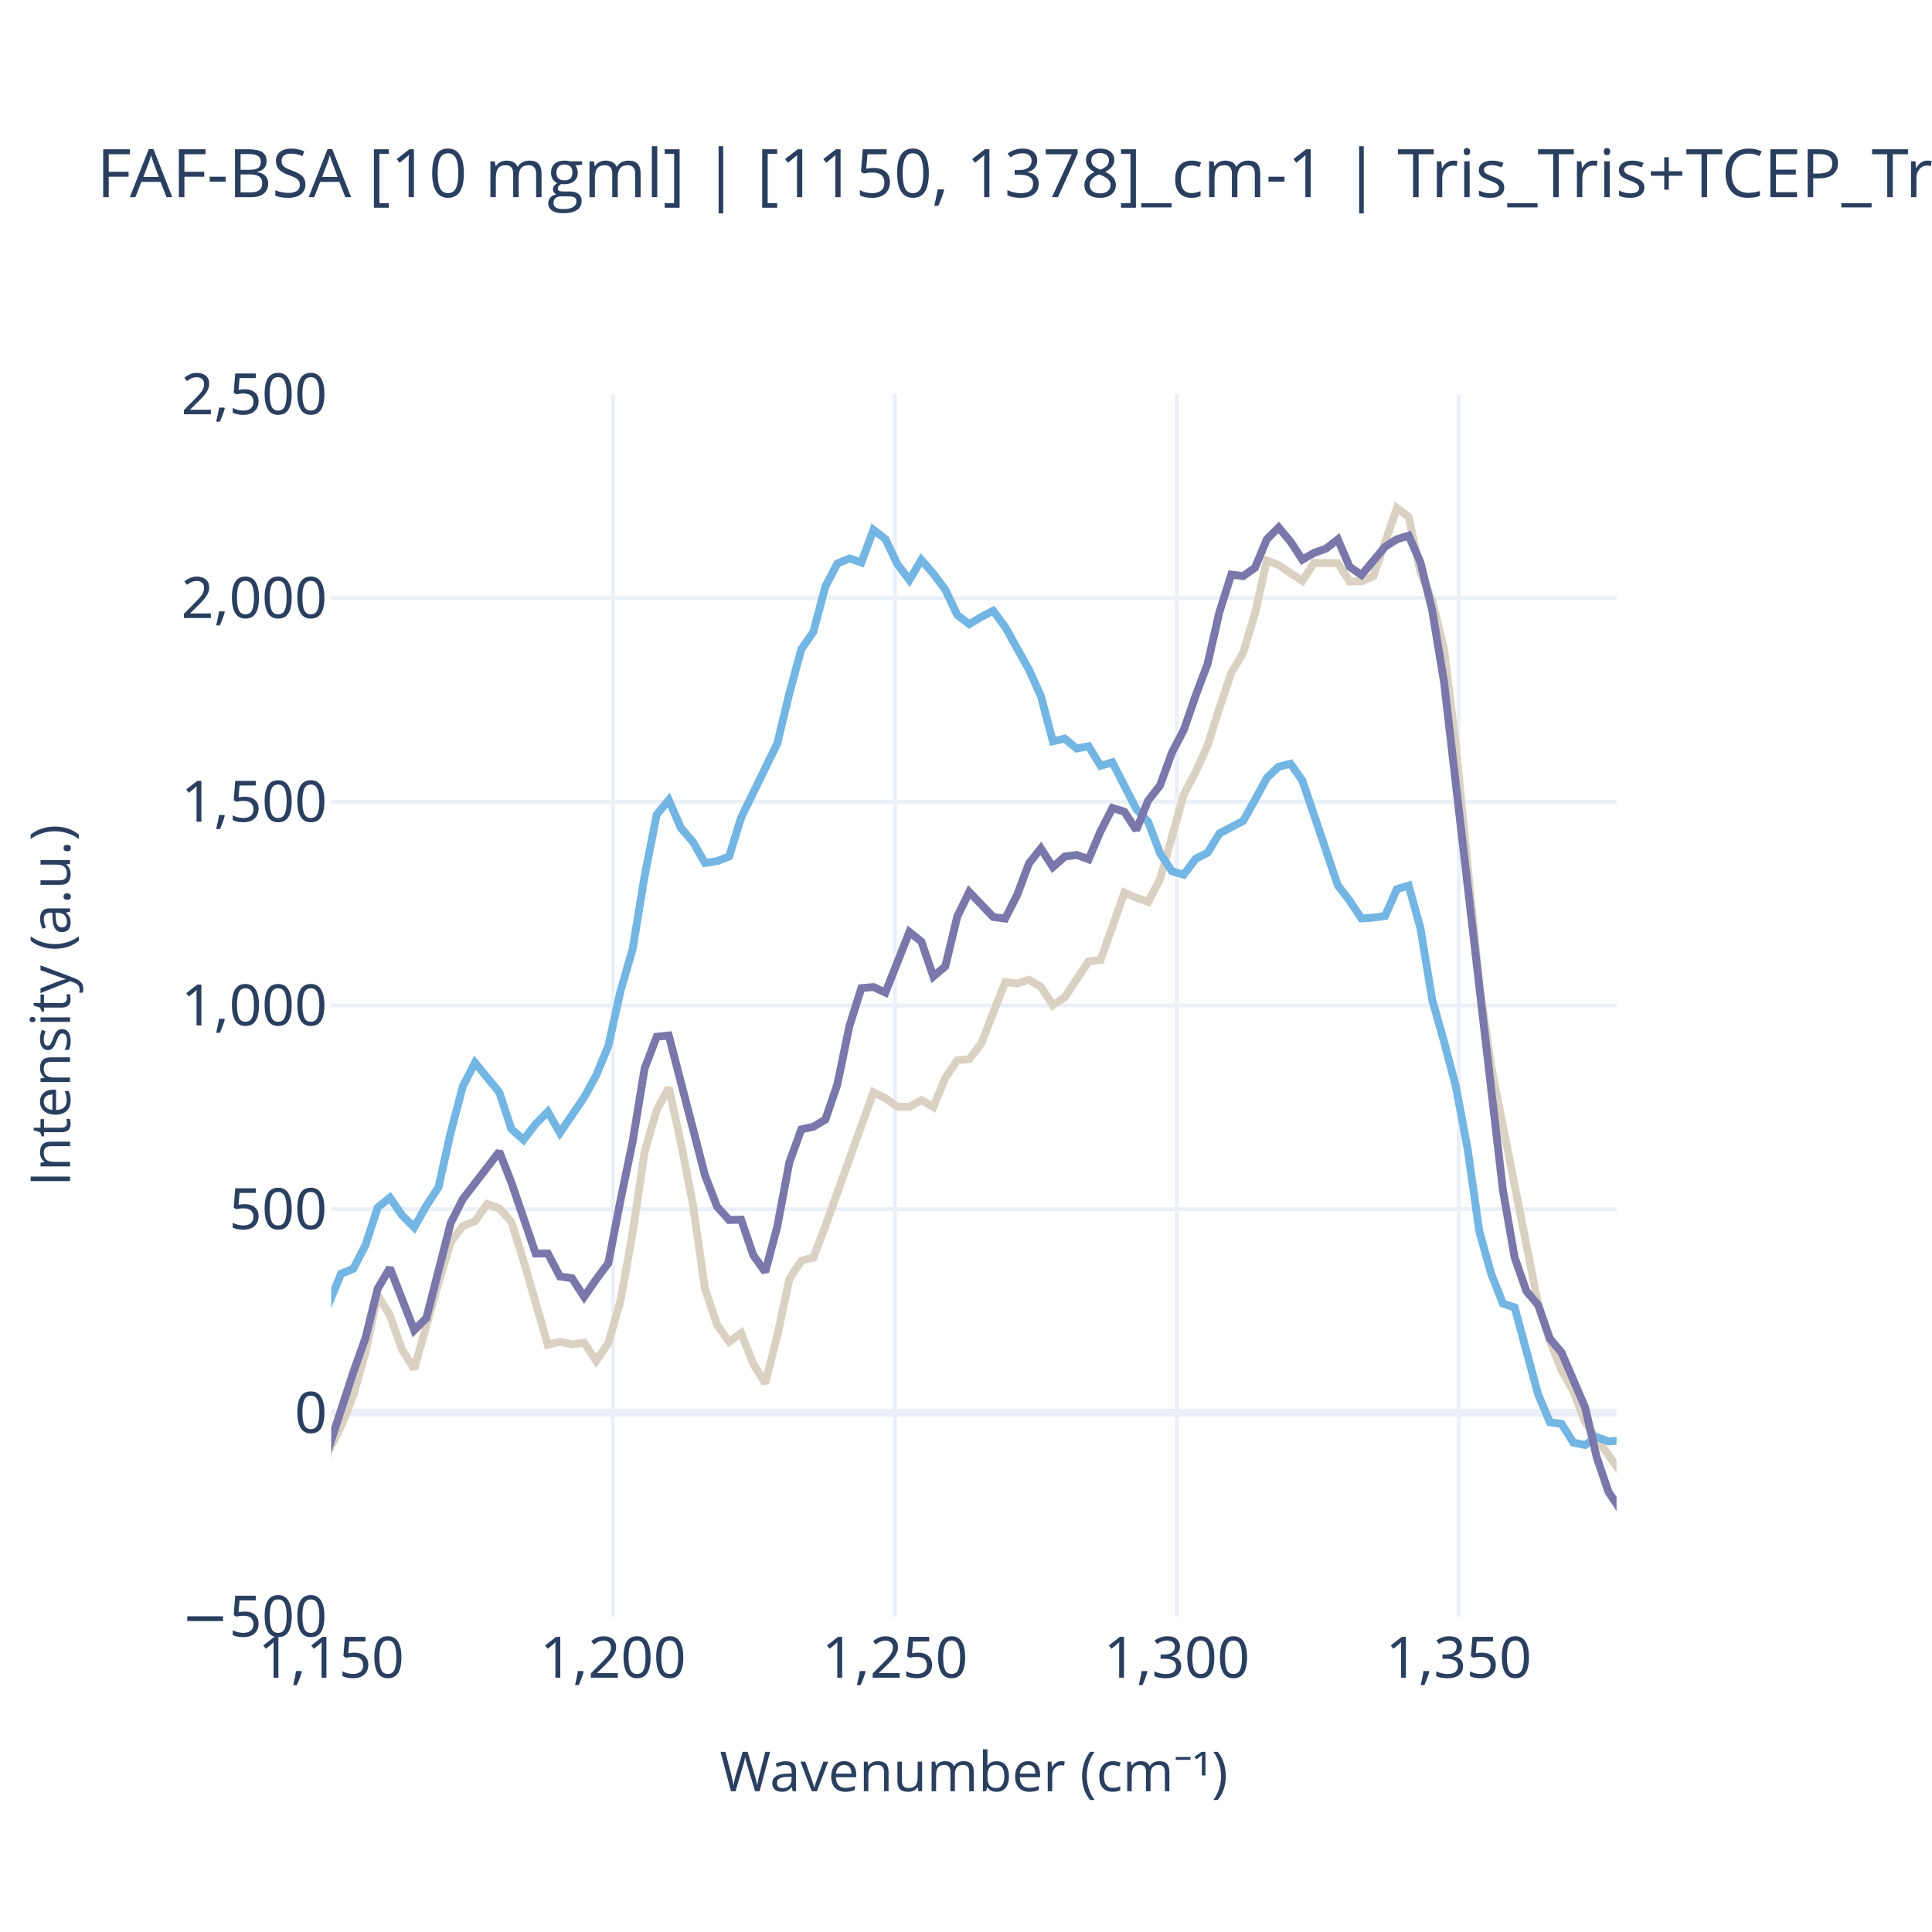
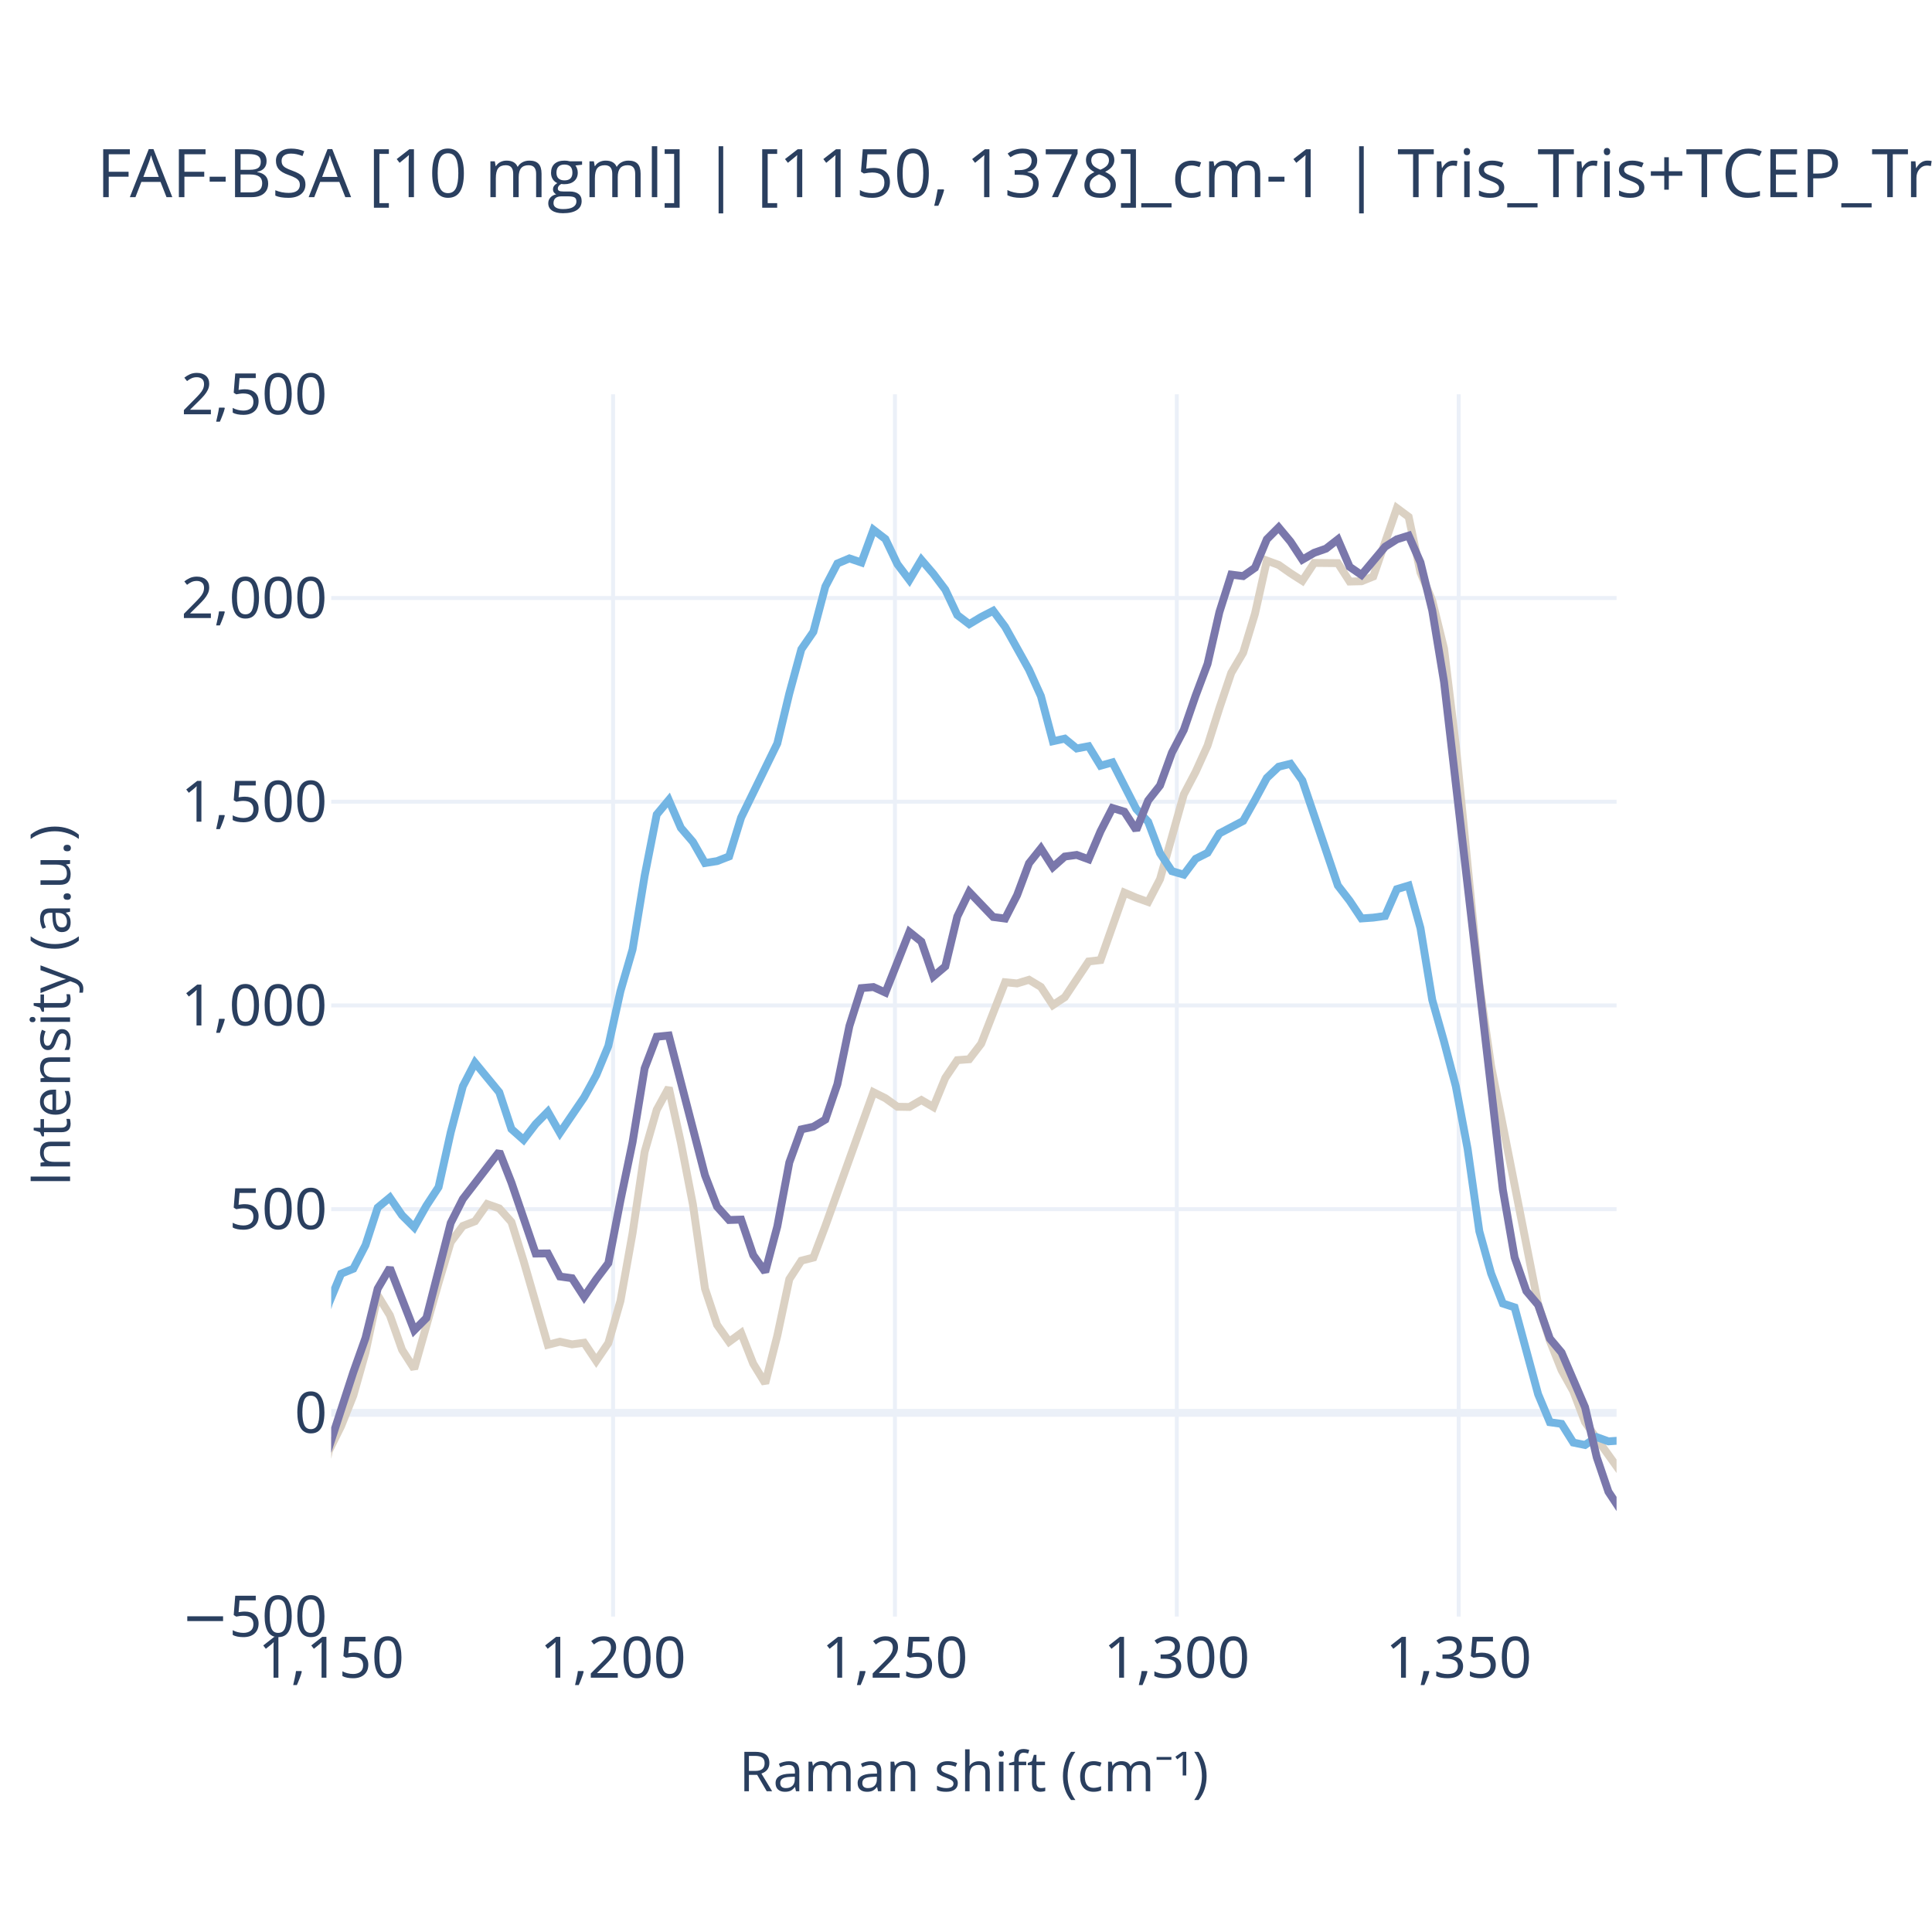
<svg xmlns="http://www.w3.org/2000/svg" class="main-svg" width="490" height="490" style="" viewBox="0 0 490 490">
  <rect x="0" y="0" width="490" height="490" style="fill: rgb(255, 255, 255); fill-opacity: 1;" />
-   <defs id="defs-f46526">
+   <defs id="defs-7452b2">
    <g class="clips">
-       <clipPath id="clipf46526xyplot" class="plotclip">
+       <clipPath id="clip7452b2xyplot" class="plotclip">
        <rect width="326" height="310" />
      </clipPath>
-       <clipPath class="axesclip" id="clipf46526x">
+       <clipPath class="axesclip" id="clip7452b2x">
        <rect x="84" y="0" width="326" height="490" />
      </clipPath>
-       <clipPath class="axesclip" id="clipf46526y">
+       <clipPath class="axesclip" id="clip7452b2y">
        <rect x="0" y="100" width="490" height="310" />
      </clipPath>
-       <clipPath class="axesclip" id="clipf46526xy">
+       <clipPath class="axesclip" id="clip7452b2xy">
        <rect x="84" y="100" width="326" height="310" />
      </clipPath>
    </g>
    <g class="gradients" />
    <g class="patterns" />
  </defs>
  <g class="bglayer" />
  <g class="layer-below">
    <g class="imagelayer" />
    <g class="shapelayer" />
  </g>
  <g class="cartesianlayer">
    <g class="subplot xy">
      <g class="layer-subplot">
        <g class="shapelayer" />
        <g class="imagelayer" />
      </g>
      <g class="minor-gridlayer">
        <g class="x" />
        <g class="y" />
      </g>
      <g class="gridlayer">
        <g class="x">
          <path class="xgrid crisp" transform="translate(155.49,0)" d="M0,100v310" style="stroke: rgb(235, 240, 248); stroke-opacity: 1; stroke-width: 1px;" />
          <path class="xgrid crisp" transform="translate(226.98,0)" d="M0,100v310" style="stroke: rgb(235, 240, 248); stroke-opacity: 1; stroke-width: 1px;" />
          <path class="xgrid crisp" transform="translate(298.47,0)" d="M0,100v310" style="stroke: rgb(235, 240, 248); stroke-opacity: 1; stroke-width: 1px;" />
          <path class="xgrid crisp" transform="translate(369.96,0)" d="M0,100v310" style="stroke: rgb(235, 240, 248); stroke-opacity: 1; stroke-width: 1px;" />
        </g>
        <g class="y">
          <path class="ygrid crisp" transform="translate(0,306.67)" d="M84,0h326" style="stroke: rgb(235, 240, 248); stroke-opacity: 1; stroke-width: 1px;" />
          <path class="ygrid crisp" transform="translate(0,255)" d="M84,0h326" style="stroke: rgb(235, 240, 248); stroke-opacity: 1; stroke-width: 1px;" />
          <path class="ygrid crisp" transform="translate(0,203.33)" d="M84,0h326" style="stroke: rgb(235, 240, 248); stroke-opacity: 1; stroke-width: 1px;" />
          <path class="ygrid crisp" transform="translate(0,151.67)" d="M84,0h326" style="stroke: rgb(235, 240, 248); stroke-opacity: 1; stroke-width: 1px;" />
        </g>
      </g>
      <g class="zerolinelayer">
        <path class="yzl zl crisp" transform="translate(0,358.33)" d="M84,0h326" style="stroke: rgb(235, 240, 248); stroke-opacity: 1; stroke-width: 2px;" />
      </g>
      <g class="layer-between">
        <g class="shapelayer" />
        <g class="imagelayer" />
      </g>
      <path class="xlines-below" />
      <path class="ylines-below" />
      <g class="overlines-below" />
      <g class="xaxislayer-below" />
      <g class="yaxislayer-below" />
      <g class="overaxes-below" />
      <g class="overplot">
-         <g class="xy" transform="translate(84,100)" clip-path="url(#clipf46526xyplot)">
+         <g class="xy" transform="translate(84,100)" clip-path="url(#clip7452b2xyplot)">
          <g class="scatterlayer mlayer">
-             <g class="trace scatter trace8e2bad" style="stroke-miterlimit: 2; opacity: 1;">
+             <g class="trace scatter trace32ef71" style="stroke-miterlimit: 2; opacity: 1;">
              <g class="fills" />
              <g class="errorbars" />
              <g class="lines">
                <path class="js-line" d="M-1143.54,267.71L-1108.97,211.95L-1105.51,210.93L-1050.41,218.5L-1046.97,225.91L-998.97,266.58L-995.55,259.1L-992.13,256.86L-971.62,257.25L-968.21,262.41L-964.8,260.18L-940.93,260.42L-937.53,253.09L-934.12,241.34L-917.12,201.01L-906.93,211.1L-903.53,216.51L-879.8,240.72L-876.41,232.01L-873.02,230.96L-852.73,231.51L-849.35,227.45L-845.97,225.37L-832.47,213.53L-825.72,227.5L-822.35,232.78L-805.51,220.33L-802.15,229.99L-798.78,235.54L-781.98,256.06L-778.62,247.15L-775.26,241.48L-765.2,256.21L-751.79,222.87L-748.45,227.31L-745.1,236.54L-728.37,209.71L-725.03,195.72L-701.67,209.36L-698.34,201.11L-695.01,197.05L-688.35,206.68L-681.69,190.75L-678.36,191.81L-661.74,220.89L-655.1,218.92L-651.78,216.19L-621.97,216.52L-618.66,212.9L-595.53,198.73L-592.23,205.2L-588.93,208.03L-585.63,201.62L-582.34,193.63L-536.3,260L-533.02,259.42L-513.36,272.86L-510.09,264.68L-506.81,266.62L-503.54,256.15L-500.27,254.95L-483.94,249.39L-480.68,239.26L-457.87,168.87L-451.36,176.48L-448.1,187.24L-441.6,198.49L-438.35,190.61L-435.11,177.63L-425.37,139.02L-422.12,142.26L-418.88,159.08L-399.45,199.42L-396.21,204.4L-354.26,143.07L-351.04,145.17L-338.17,187.15L-334.96,185.59L-331.74,177.9L-322.11,146.18L-318.9,134.2L-296.47,39.55L-293.27,38.66L-277.29,100.73L-274.09,100.02L-270.9,98.04L-267.71,98.14L-264.52,111.58L-248.59,174.73L-245.41,184.22L-219.98,229.99L-216.81,215.95L-207.29,46.81L-204.13,81.44L-191.46,249.77L-188.3,254.85L-185.14,257.54L-181.98,251.37L-178.82,250.71L-175.66,244.97L-166.19,227.6L-163.03,230.27L-159.88,239.65L-156.73,246.66L-153.58,244.11L-150.43,242.2L-144.13,248.95L-140.99,243.41L-134.7,236.99L-131.56,238.42L-125.27,248.74L-122.13,259.34L-112.72,264.83L-109.59,258.84L-103.32,246.11L-100.19,248.19L-93.93,233.82L-90.8,229.15L-84.55,234.54L-81.42,238.86L-78.3,235.37L-75.18,223.47L-72.06,214.12L-68.94,212.47L-65.82,214.15L-62.7,210.16L-56.47,211.21L-53.35,217.93L-47.13,227.35L-44.02,225.17L-34.69,193.75L-31.58,191.94L-28.48,195.82L-25.37,211.67L-19.17,256.38L-16.07,274.49L-12.97,285.4L-9.87,292.06L-6.77,288.63L-3.67,282.33L-0.58,267.94L2.51,261.71L5.61,253.94L8.7,243.01L11.79,228.52L14.88,233.59L17.97,242.33L21.05,247.15L27.23,225.34L30.31,215.03L33.39,210.93L36.47,209.74L39.55,205.39L42.63,206.47L45.71,209.92L48.79,219.8L54.94,241.07L58.01,240.29L61.08,240.96L64.15,240.55L67.22,245.15L70.29,240.63L73.36,229.95L76.43,212.78L79.49,192.15L82.56,181.46L85.62,175.88L88.68,189.76L91.74,205.5L94.8,226.82L97.86,235.99L100.92,240.31L103.97,238.08L107.03,245.85L110.08,250.83L113.14,238.77L116.19,224.43L119.24,219.74L122.29,218.95L125.33,210.95L137.52,177.01L140.56,178.53L143.6,180.7L146.64,180.75L149.68,179L152.72,180.77L155.75,173.38L158.79,168.88L161.82,168.65L164.85,164.7L170.92,149.12L173.95,149.42L176.98,148.5L180,150.31L183.03,154.92L186.05,152.92L192.1,143.85L195.12,143.5L201.16,126.39L204.18,127.68L207.2,128.76L210.21,122.97L216.24,101.48L219.25,95.74L222.26,89.1L225.27,79.59L228.28,70.65L231.29,65.54L234.29,55.65L237.3,42.18L240.3,43.28L243.31,45.39L246.31,47.31L249.31,42.77L255.31,42.83L258.3,47.49L261.3,47.42L264.29,46.22L270.28,28.87L273.27,31.09L276.26,45.19L279.25,52.32L282.24,64.49L285.22,89.02L291.19,149.55L294.18,170.38L306.1,230.75L309.08,240.07L312.05,247.52L315.03,252.86L318,260.66L320.97,264.88L329.88,277.3L332.85,268.76L338.78,264.15L341.75,260.57L344.71,246.66L347.67,239.69L356.55,208.31L359.51,202.4L362.47,196.52L365.42,195.22L368.37,190.28L371.33,190.38L374.28,191.38L377.23,187.94L383.13,177.85L386.07,176L389.02,171.23L391.96,171.26L394.91,168.2L397.85,172.56L400.79,172.23L403.73,160.64L409.61,123.79L412.54,93.08L424.28,-36.61L427.21,-50.22L430.14,-50.7L433.06,-46.4L438.92,-12.69L441.84,9.61L453.53,93.48L456.45,118.82L473.93,227.8L476.84,234.4L485.57,261.73L488.47,260.82L500.08,249.69L502.98,252.84L517.47,264.73L520.36,264.75L529.03,256.99L531.92,258.95L534.81,252.29L537.69,253.94L540.58,261.99L546.34,258.71L549.22,256.08L563.61,240.23L566.48,239.79L575.1,235.55L577.97,224.58L580.84,224.41L583.7,232.5L592.3,242L595.16,240.77L603.74,240.9L606.6,241.49L615.16,238.66L618.01,236.33L626.56,214.91L629.41,216.07L632.26,225.28L635.1,232.26L637.95,228.6L640.79,213.32L654.99,186.53L657.83,187.75L660.66,197.14L674.82,195.69L677.65,200.34L703.05,105.11L705.86,81.78L722.73,-23.04L725.54,-14.35L728.35,2.11L753.56,150.26L756.35,157.56L767.52,186.98L770.31,191.71L792.58,250.69L795.35,251.89L800.91,249.74L803.68,254.54L806.46,260.18L814.77,262.38L817.54,260.25L820.31,256.11L836.89,256.86L839.65,258.65L891.85,224.15L894.59,218.05L927.32,136.27" style="vector-effect: none; fill: none; stroke: rgb(219, 209, 195); stroke-opacity: 1; stroke-width: 2px; opacity: 1;" />
              </g>
              <g class="points" />
              <g class="text" />
            </g>
-             <g class="trace scatter trace040eb4" style="stroke-miterlimit: 2; opacity: 1;">
+             <g class="trace scatter trace563593" style="stroke-miterlimit: 2; opacity: 1;">
              <g class="fills" />
              <g class="errorbars" />
              <g class="lines">
                <path class="js-line" d="M-1143.54,260.57L-1105.51,208.15L-1102.06,211.89L-1098.61,210.25L-1057.28,196.28L-1053.84,201.49L-998.97,249.35L-995.55,245.34L-944.34,249.03L-940.93,245.71L-913.72,252.75L-910.32,250.59L-876.41,256.72L-873.02,254.47L-842.59,238.24L-839.22,239.97L-808.88,234.17L-805.51,239.99L-798.78,245.35L-792.06,227.39L-788.7,228.73L-781.98,241.8L-768.55,234.1L-765.2,235.55L-755.14,212.13L-748.45,225.18L-745.1,229.05L-701.67,191.65L-698.34,193.91L-678.36,188.56L-675.04,188.94L-655.1,195.77L-651.78,190.79L-635.21,189.46L-631.9,195.39L-628.58,201.38L-592.23,188.53L-588.93,197.11L-575.75,205.69L-572.46,216.91L-562.58,245.94L-559.29,258.43L-536.3,248.37L-533.02,248.34L-519.91,263.62L-516.63,260.28L-513.36,253.94L-497.01,239.17L-493.74,243.49L-490.47,245.59L-487.21,248.36L-483.94,240.06L-480.68,232.75L-457.87,155.4L-451.36,167.89L-448.1,173.82L-438.35,194.35L-435.11,185.98L-431.86,177.66L-422.12,162.37L-418.88,171.36L-415.64,183.89L-402.68,225.95L-399.45,223.07L-396.21,222.7L-363.92,195.29L-360.7,194.27L-354.26,186.7L-351.04,188.71L-347.82,192.52L-341.38,195.88L-338.17,202.89L-328.53,192.32L-325.32,183L-306.08,139.19L-302.87,143.53L-286.87,164.82L-283.68,163.8L-277.29,158.63L-274.09,165.41L-264.52,174.8L-261.33,179.75L-254.96,200.16L-251.77,197.51L-248.59,199.2L-242.22,203.32L-239.04,197.07L-235.86,202.38L-232.68,198.27L-229.51,195.75L-219.98,187.11L-216.81,165.43L-207.29,26.74L-204.13,58.87L-194.63,184.57L-191.46,192.31L-181.98,215.43L-178.82,210.91L-166.19,179.33L-163.03,191.38L-153.58,214.53L-150.43,217.4L-144.13,223.14L-140.99,226.54L-134.7,237.14L-131.56,231.82L-128.41,240.59L-125.27,252.77L-119,266.83L-115.86,265.91L-109.59,259.36L-106.45,257.42L-103.32,248.48L-100.19,252.3L-93.93,263.98L-90.8,254.66L-87.67,250.5L-84.55,235.14L-78.3,223.58L-75.18,222.55L-72.06,220.89L-68.94,216.35L-62.7,206.23L-59.58,210.46L-53.35,221.58L-50.24,220.32L-44.02,214.57L-40.91,208.47L-34.69,192.09L-31.58,190.52L-28.48,195.71L-25.37,207.08L-19.17,234.61L-16.07,240.3L-9.87,245.85L-6.77,246.31L-3.67,240.94L-0.58,230.51L2.51,223.05L5.61,221.78L8.7,215.8L11.79,206.28L14.88,203.73L17.97,208.22L21.05,211.29L24.14,205.8L27.23,201.08L30.31,187.21L33.39,175.5L36.47,169.54L42.63,177.03L45.71,186.35L48.79,189.08L51.86,185.08L54.94,181.95L58.01,187.33L64.15,178.31L67.22,172.69L70.29,165.27L73.36,151.38L76.43,140.81L79.49,122.16L82.56,106.58L85.62,102.91L88.68,109.96L91.74,113.52L94.8,118.88L97.86,118.4L100.92,117.21L103.97,107.34L113.14,88.56L116.19,75.87L119.24,64.67L122.29,60.24L125.33,48.76L128.38,42.92L131.43,41.63L134.47,42.66L137.52,34.37L140.56,36.71L143.6,43.08L146.64,47.1L149.68,41.99L152.72,45.53L155.75,49.55L158.79,55.99L161.82,58.3L164.85,56.48L167.89,54.91L170.92,58.98L176.98,69.85L180,76.55L183.03,88L186.05,87.34L189.08,89.83L192.1,89.26L195.12,94.2L198.14,93.36L204.18,105.18L207.2,108.42L210.21,116.4L213.23,120.95L216.24,121.83L219.25,117.81L222.26,116.3L225.27,111.38L231.29,108.21L234.29,102.88L237.3,97.3L240.3,94.46L243.31,93.71L246.31,97.96L255.31,124.58L258.3,128.45L261.3,132.94L264.29,132.73L267.29,132.31L270.28,125.51L273.27,124.6L276.26,135.39L279.25,153.61L282.24,164.16L285.22,175.47L288.21,191.32L291.19,212.28L294.18,222.98L297.16,230.6L300.14,231.58L306.1,253.61L309.08,260.71L312.05,261.12L315.03,265.87L318,266.48L320.97,264.49L323.94,265.56L326.91,265.36L329.88,266.21L332.85,256.81L335.82,250.7L338.78,241.04L341.75,233.39L344.71,220.06L350.63,204.91L353.59,192.38L356.55,181.24L359.51,181.31L365.42,183.49L368.37,182.21L371.33,180.33L374.28,173.45L380.18,164.32L383.13,165.1L389.02,154.94L391.96,144.28L394.91,145.63L397.85,143.58L400.79,136.33L403.73,118.61L412.54,55.08L415.48,27.18L427.21,-66.49L430.14,-78.39L435.99,-65.18L438.92,-44.26L447.69,6.28L450.61,19.39L459.36,82.03L462.28,99.18L473.93,139.08L476.84,139.66L482.66,148.29L485.57,153.31L488.47,154.1L491.38,149.91L497.18,157.11L500.08,152.02L502.98,148.05L505.88,153.18L514.57,160.14L517.47,160.62L523.25,162.63L526.14,160.68L534.81,161.99L537.69,159.34L543.46,165.24L546.34,159.16L554.98,164.45L557.86,165.41L580.84,154.13L583.7,161.69L589.43,165.6L592.3,175.84L603.74,192.26L606.6,187.84L615.16,198.24L618.01,193.47L620.86,190.42L626.56,195.41L629.41,202.6L643.63,212.96L646.48,207.93L652.15,198L654.99,205.02L657.83,217.66L688.95,266.53L691.77,263.16L705.86,219.71L708.68,205.11L736.76,73.4L739.56,64.38L742.36,61.91L745.16,65.25L747.96,74.39L784.23,217.99L787.02,216.57L789.8,215.53L809.23,227.62L812,224.1L814.77,219.97L836.89,216.79L839.65,219.21L845.16,233.83L853.43,223.44L856.18,225.1L900.05,238.53L902.79,237.03L916.43,238.48L919.15,233.81L921.88,233.79L927.32,238.66" style="vector-effect: none; fill: none; stroke: rgb(115, 181, 227); stroke-opacity: 1; stroke-width: 2px; opacity: 1;" />
              </g>
              <g class="points" />
              <g class="text" />
            </g>
-             <g class="trace scatter trace1c1d4b" style="stroke-miterlimit: 2; opacity: 1;">
+             <g class="trace scatter tracef77bdf" style="stroke-miterlimit: 2; opacity: 1;">
              <g class="fills" />
              <g class="errorbars" />
              <g class="lines">
                <path class="js-line" d="M-1143.54,262.05L-1119.33,221.97L-1115.87,216.99L-1040.1,228.52L-1036.67,239.98L-1019.52,243.26L-1016.09,250.55L-1012.66,249.81L-995.55,255.55L-992.13,259.52L-988.71,260.06L-951.15,254.16L-947.75,262.92L-917.12,198.97L-906.93,211.92L-903.53,216.8L-856.11,241.32L-852.73,236.78L-832.47,218.82L-822.35,228.85L-818.98,232.29L-775.26,251.24L-771.91,246.74L-748.45,225.1L-745.1,236.15L-741.75,245.77L-718.35,207.5L-715.02,212.21L-711.68,216.52L-671.71,198.92L-668.39,207.47L-635.21,224.81L-631.9,220.71L-618.66,205.45L-612.04,214.4L-608.74,213.36L-582.34,194.08L-579.04,199.18L-575.75,204.43L-536.3,265.07L-533.02,259.43L-529.74,270.5L-519.91,264.83L-516.63,266.65L-487.21,237.15L-483.94,240.66L-477.42,233.86L-474.15,218.66L-457.87,168.75L-454.61,174.73L-451.36,186.15L-444.85,199.83L-441.6,192.11L-438.35,182.45L-422.12,136.87L-418.88,156.64L-399.45,198.9L-396.21,198.4L-357.48,138.67L-354.26,142.23L-351.04,148.32L-334.96,182.3L-331.74,175.63L-318.9,127.39L-315.69,109.86L-296.47,34.56L-293.27,38.58L-277.29,90.99L-274.09,94.84L-261.33,127.25L-258.15,145.59L-242.22,192.27L-239.04,189.42L-223.15,215.59L-219.98,210.68L-213.64,126.07L-210.46,46.32L-207.29,42.4L-204.13,93.98L-194.63,230.99L-191.46,242.2L-181.98,254.5L-178.82,256.33L-172.5,227.57L-169.34,216.33L-166.19,214.47L-163.03,219.49L-150.43,242.44L-147.28,239.3L-140.99,244.49L-137.84,244.79L-128.41,246.98L-125.27,255.01L-119,266.45L-115.86,266.34L-112.72,265.12L-109.59,257.36L-100.19,243.94L-97.06,240.63L-90.8,240.76L-87.67,239.83L-81.42,234.2L-78.3,234.82L-75.18,230.7L-72.06,221.64L-68.94,212.33L-65.82,216.2L-62.7,215.03L-59.58,216.47L-56.47,217.04L-53.35,221.16L-50.24,216.75L-47.13,217.06L-44.02,222.1L-40.91,220.91L-31.58,195.15L-28.48,195.94L-25.37,209.81L-22.27,232.69L-16.07,276.14L-12.97,280.03L-9.87,277.06L-6.77,275.74L-3.67,276.27L-0.58,267.04L5.61,248.02L8.7,239.33L11.79,226.84L14.88,221.57L21.05,237.39L24.14,234.28L30.31,210.18L33.39,204.09L42.63,192.09L45.71,199.93L51.86,217.93L54.94,217.9L58.01,223.75L61.08,224.18L64.15,228.92L67.22,224.44L70.29,220.36L73.36,204.46L76.43,189.69L79.49,170.97L82.56,162.94L85.62,162.63L94.8,198.07L97.86,206.02L100.92,209.42L103.97,209.32L107.03,218.31L110.08,222.59L113.14,211.06L116.19,194.82L119.24,186.43L122.29,185.77L125.33,183.95L128.38,174.98L131.43,160.22L134.47,150.61L137.52,150.34L140.56,151.74L146.64,136.37L149.68,138.81L152.72,147.65L155.75,145.09L158.79,132.45L161.82,126.22L167.89,132.57L170.92,132.97L173.95,127.05L176.98,118.95L180,115.17L183.03,119.92L186.05,117.24L189.08,116.83L192.1,117.94L195.12,110.83L198.14,104.94L201.16,105.86L204.18,110.51L207.2,103.03L210.21,99.21L213.23,90.88L216.24,85.12L219.25,76.4L222.26,68.39L225.27,55.24L228.28,45.74L231.29,46.11L234.29,44L237.3,36.78L240.3,33.77L243.31,37.38L246.31,41.94L249.31,40.2L252.31,39.15L255.31,36.81L258.3,43.76L261.3,45.82L267.29,38.67L270.28,36.78L273.27,35.85L276.26,42.63L279.25,54.84L282.24,72.95L297.16,201.74L300.14,218.9L303.12,227.44L306.1,230.96L309.08,239.5L312.05,243.04L318,256.88L320.97,269.61L323.94,278.35L326.91,282.82L329.88,277.45L332.85,269.66L335.82,269.46L338.78,266.13L341.75,264.43L344.71,251.39L353.59,222.05L356.55,205.91L359.51,203.49L362.47,204.51L365.42,199.83L368.37,189.18L374.28,185.28L377.23,185.25L380.18,174.81L383.13,174.31L389.02,172.58L391.96,166.53L394.91,170.05L397.85,162.7L400.79,158.89L403.73,148.53L406.67,138.85L409.61,107.53L427.21,-62.56L430.14,-65.85L433.06,-60.03L435.99,-41.95L453.53,77.25L456.45,107.8L459.36,140.37L462.28,161.85L476.84,226.14L479.75,234.88L488.47,245.88L491.38,244.13L500.08,244.44L502.98,251.2L505.88,254.6L508.78,249.12L511.68,247.9L514.57,254.14L517.47,258.61L520.36,255.65L523.25,255.86L529.03,248.62L531.92,251.22L534.81,258.56L543.46,260.44L546.34,257.13L557.86,241.58L560.73,243.96L575.1,232.99L577.97,238.74L589.43,245.46L592.3,249.28L600.88,243.16L603.74,236.52L615.16,247.48L618.01,242.15L620.86,232.96L626.56,219.15L629.41,227.07L632.26,237.54L635.1,240.76L637.95,234.34L640.79,229.33L646.48,219.62L649.32,204.97L654.99,198.46L657.83,201.06L660.66,208.93L671.99,213.22L674.82,214.24L680.47,212.23L683.3,204.48L705.86,113.72L708.68,83.02L722.73,12.38L725.54,18.93L761.94,199.31L764.73,206.4L787.02,260.18L789.8,256.07L792.58,256.15L809.23,260.3L812,260.43L828.6,249.13L831.36,247.72L847.92,239.95L850.67,239.29L867.17,232.2L869.92,233.47L875.41,234.92L880.9,225.68L883.64,223.4L889.11,226.58L894.59,218.31L897.32,217.17L905.52,203.21L908.25,198.09L924.6,178.41L927.32,182.77" style="vector-effect: none; fill: none; stroke: rgb(122, 119, 171); stroke-opacity: 1; stroke-width: 2px; opacity: 1;" />
              </g>
              <g class="points" />
              <g class="text" />
            </g>
          </g>
        </g>
      </g>
      <g class="zerolinelayer-above" />
      <path class="xlines-above crisp" d="M0,0" style="fill: none;" />
      <path class="ylines-above crisp" d="M0,0" style="fill: none;" />
      <g class="overlines-above" />
      <g class="xaxislayer-above">
        <g class="xtick">
          <text text-anchor="middle" x="0" y="425.5" transform="translate(84,0)" style="font-family: AtkinsonHyperlegibleMono, 'Atkinson Hyperlegible Mono'; font-size: 14.5px; fill: rgb(42, 63, 95); fill-opacity: 1; white-space: pre;">1,150</text>
        </g>
        <g class="xtick">
          <text text-anchor="middle" x="0" y="425.5" style="font-family: AtkinsonHyperlegibleMono, 'Atkinson Hyperlegible Mono'; font-size: 14.5px; fill: rgb(42, 63, 95); fill-opacity: 1; white-space: pre;" transform="translate(155.49,0)">1,200</text>
        </g>
        <g class="xtick">
          <text text-anchor="middle" x="0" y="425.5" style="font-family: AtkinsonHyperlegibleMono, 'Atkinson Hyperlegible Mono'; font-size: 14.5px; fill: rgb(42, 63, 95); fill-opacity: 1; white-space: pre;" transform="translate(226.98,0)">1,250</text>
        </g>
        <g class="xtick">
          <text text-anchor="middle" x="0" y="425.5" style="font-family: AtkinsonHyperlegibleMono, 'Atkinson Hyperlegible Mono'; font-size: 14.5px; fill: rgb(42, 63, 95); fill-opacity: 1; white-space: pre;" transform="translate(298.47,0)">1,300</text>
        </g>
        <g class="xtick">
          <text text-anchor="middle" x="0" y="425.5" style="font-family: AtkinsonHyperlegibleMono, 'Atkinson Hyperlegible Mono'; font-size: 14.5px; fill: rgb(42, 63, 95); fill-opacity: 1; white-space: pre;" transform="translate(369.96,0)">1,350</text>
        </g>
      </g>
      <g class="yaxislayer-above">
        <g class="ytick">
          <text text-anchor="end" x="83" y="5.075" transform="translate(0,410)" style="font-family: AtkinsonHyperlegibleMono, 'Atkinson Hyperlegible Mono'; font-size: 14.5px; fill: rgb(42, 63, 95); fill-opacity: 1; white-space: pre;">−500</text>
        </g>
        <g class="ytick">
          <text text-anchor="end" x="83" y="5.075" style="font-family: AtkinsonHyperlegibleMono, 'Atkinson Hyperlegible Mono'; font-size: 14.5px; fill: rgb(42, 63, 95); fill-opacity: 1; white-space: pre;" transform="translate(0,358.33)">0</text>
        </g>
        <g class="ytick">
          <text text-anchor="end" x="83" y="5.075" style="font-family: AtkinsonHyperlegibleMono, 'Atkinson Hyperlegible Mono'; font-size: 14.5px; fill: rgb(42, 63, 95); fill-opacity: 1; white-space: pre;" transform="translate(0,306.67)">500</text>
        </g>
        <g class="ytick">
          <text text-anchor="end" x="83" y="5.075" style="font-family: AtkinsonHyperlegibleMono, 'Atkinson Hyperlegible Mono'; font-size: 14.5px; fill: rgb(42, 63, 95); fill-opacity: 1; white-space: pre;" transform="translate(0,255)">1,000</text>
        </g>
        <g class="ytick">
          <text text-anchor="end" x="83" y="5.075" style="font-family: AtkinsonHyperlegibleMono, 'Atkinson Hyperlegible Mono'; font-size: 14.5px; fill: rgb(42, 63, 95); fill-opacity: 1; white-space: pre;" transform="translate(0,203.33)">1,500</text>
        </g>
        <g class="ytick">
          <text text-anchor="end" x="83" y="5.075" style="font-family: AtkinsonHyperlegibleMono, 'Atkinson Hyperlegible Mono'; font-size: 14.5px; fill: rgb(42, 63, 95); fill-opacity: 1; white-space: pre;" transform="translate(0,151.67)">2,000</text>
        </g>
        <g class="ytick">
          <text text-anchor="end" x="83" y="5.075" style="font-family: AtkinsonHyperlegibleMono, 'Atkinson Hyperlegible Mono'; font-size: 14.5px; fill: rgb(42, 63, 95); fill-opacity: 1; white-space: pre;" transform="translate(0,100)">2,500</text>
        </g>
      </g>
      <g class="overaxes-above" />
    </g>
  </g>
  <g class="polarlayer" />
  <g class="smithlayer" />
  <g class="ternarylayer" />
  <g class="geolayer" />
  <g class="funnelarealayer" />
  <g class="pielayer" />
  <g class="iciclelayer" />
  <g class="treemaplayer" />
  <g class="sunburstlayer" />
  <g class="glimages" />
-   <defs id="topdefs-f46526">
+   <defs id="topdefs-7452b2">
    <g class="clips" />
  </defs>
  <g class="layer-above">
    <g class="imagelayer" />
    <g class="shapelayer" />
  </g>
  <g class="infolayer">
    <g class="g-gtitle">
      <text class="gtitle" x="24.5" y="50" text-anchor="start" dy="0em" style="opacity: 1; font-family: 'Open Sans', verdana, arial, sans-serif; font-size: 17px; fill: rgb(42, 63, 95); fill-opacity: 1; white-space: pre;">FAF-BSA [10 mgml] | [1150, 1378]_cm-1 | Tris_Tris+TCEP_Tris+EDTA</text>
    </g>
    <g class="g-xtitle">
-       <text class="xtitle" x="247" y="454.3" text-anchor="middle" style="opacity: 1; font-family: 'Open Sans', verdana, arial, sans-serif; font-size: 14px; fill: rgb(42, 63, 95); fill-opacity: 1; white-space: pre;">Wavenumber (cm⁻¹)</text>
+       <text class="xtitle" x="247" y="454.3" text-anchor="middle" style="opacity: 1; font-family: 'Open Sans', verdana, arial, sans-serif; font-size: 14px; fill: rgb(42, 63, 95); fill-opacity: 1; white-space: pre;">Raman shift (cm⁻¹)</text>
    </g>
    <g class="g-ytitle">
      <text class="ytitle" transform="rotate(-90,17.77187,255)" x="17.772" y="255" text-anchor="middle" style="opacity: 1; font-family: 'Open Sans', verdana, arial, sans-serif; font-size: 14px; fill: rgb(42, 63, 95); fill-opacity: 1; white-space: pre;">Intensity (a.u.)</text>
    </g>
  </g>
</svg>
